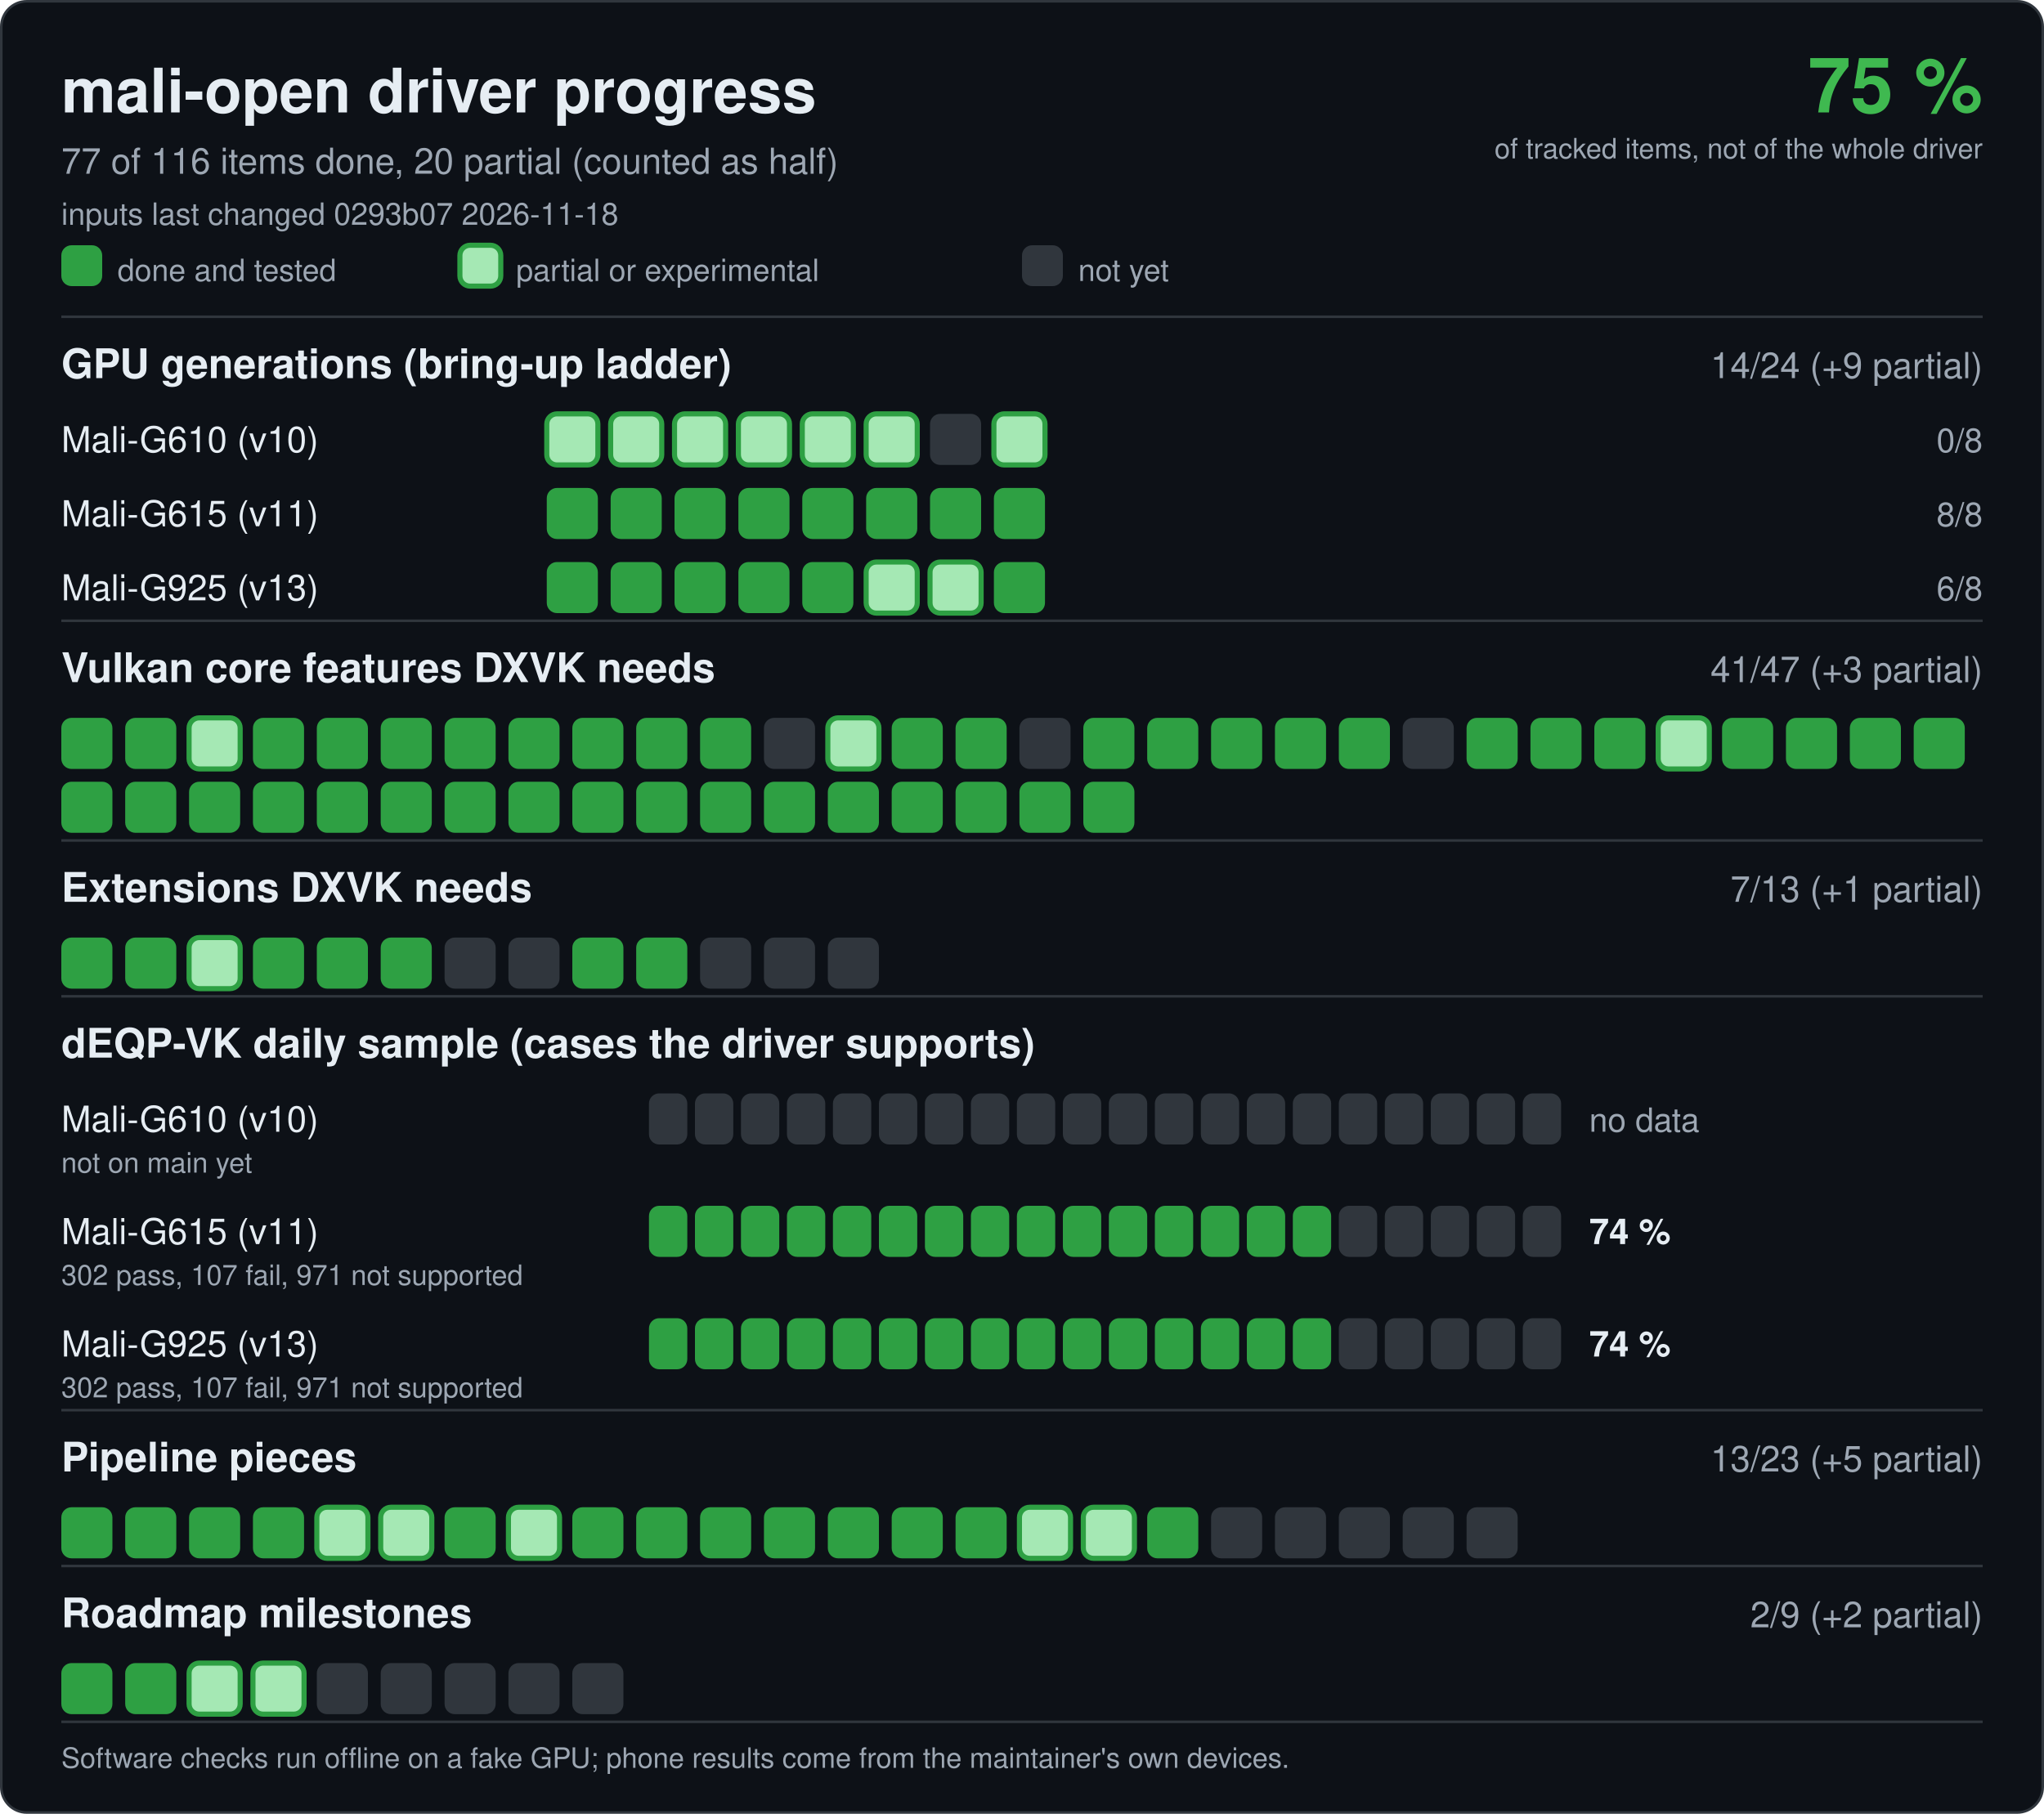
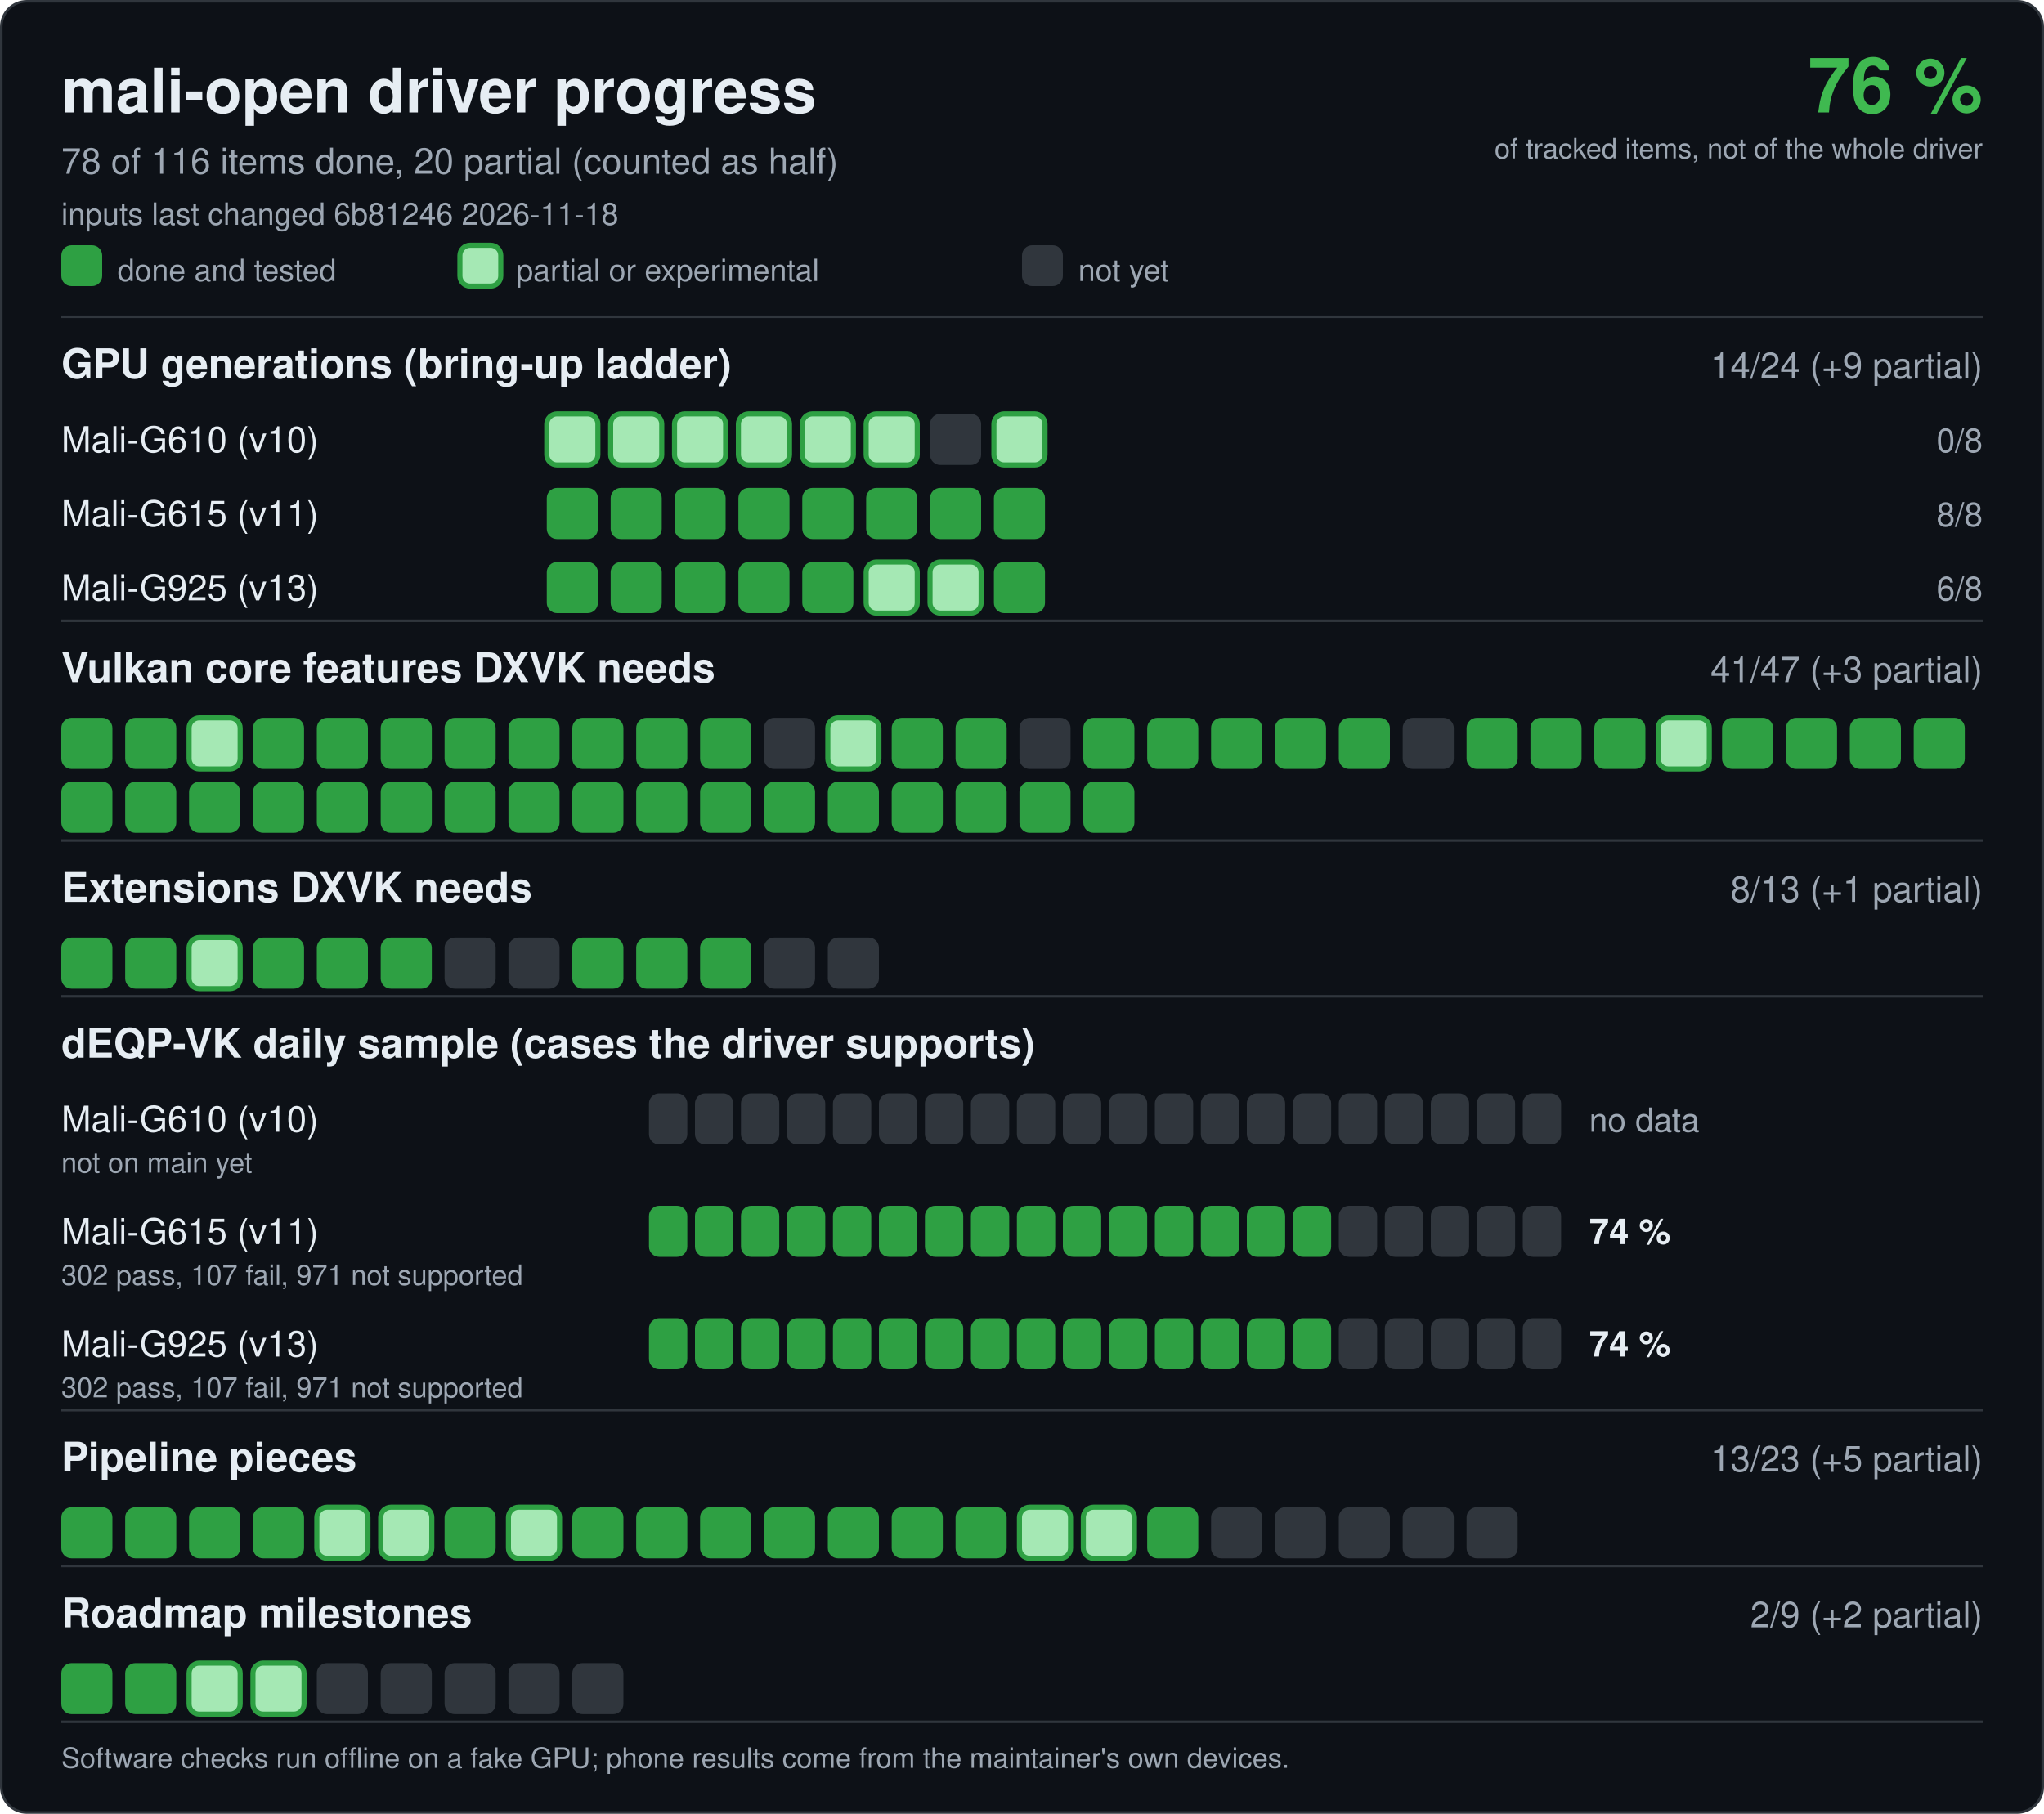
<svg xmlns="http://www.w3.org/2000/svg" width="800" height="710" viewBox="0 0 800 710" font-family="-apple-system,BlinkMacSystemFont,'Segoe UI',Helvetica,Arial,sans-serif" role="img" aria-labelledby="t d">
  <rect x="0.5" y="0.5" width="799" height="709" rx="10" fill="#0d1117" stroke="#30363d" />
  <text x="24" y="44" font-size="24" fill="#e6edf3" font-weight="bold" text-anchor="start">mali-open driver progress</text>
-   <text x="776" y="44" font-size="30" fill="#3fb950" font-weight="bold" text-anchor="end">75 %</text>
+   <text x="776" y="44" font-size="30" fill="#3fb950" font-weight="bold" text-anchor="end">76 %</text>
  <text x="776" y="62" font-size="11" fill="#9da7b3" font-weight="normal" text-anchor="end">of tracked items, not of the whole driver</text>
-   <text x="24" y="68" font-size="14" fill="#9da7b3" font-weight="normal" text-anchor="start">77 of 116 items done, 20 partial (counted as half)</text>
-   <text x="24" y="88" font-size="12" fill="#9da7b3">inputs last changed 0293b07 2026-11-18</text>
+   <text x="24" y="68" font-size="14" fill="#9da7b3" font-weight="normal" text-anchor="start">78 of 116 items done, 20 partial (counted as half)</text>
+   <text x="24" y="88" font-size="12" fill="#9da7b3">inputs last changed 6b81246 2026-11-18</text>
  <rect x="24" y="96" width="16" height="16" rx="4" fill="#2ea043" />
  <text x="46" y="110" font-size="12" fill="#9da7b3" font-weight="normal" text-anchor="start">done and tested</text>
  <rect x="180" y="96" width="16" height="16" rx="4" fill="#a5e8b4" stroke="#2ea043" stroke-width="2" />
  <text x="202" y="110" font-size="12" fill="#9da7b3" font-weight="normal" text-anchor="start">partial or experimental</text>
  <rect x="400" y="96" width="16" height="16" rx="4" fill="#30363d" />
  <text x="422" y="110" font-size="12" fill="#9da7b3" font-weight="normal" text-anchor="start">not yet</text>
  <line x1="24" y1="124" x2="776" y2="124" stroke="#30363d" />
  <text x="24" y="148" font-size="16" fill="#e6edf3" font-weight="bold" text-anchor="start">GPU generations (bring-up ladder)</text>
  <text x="776" y="148" font-size="14" fill="#9da7b3" font-weight="normal" text-anchor="end">14/24 (+9 partial)</text>
  <text x="24" y="177" font-size="14" fill="#e6edf3" font-weight="normal" text-anchor="start">Mali-G610 (v10)</text>
  <rect x="214" y="162" width="20" height="20" rx="4" fill="#a5e8b4" stroke="#2ea043" stroke-width="2" />
  <rect x="239" y="162" width="20" height="20" rx="4" fill="#a5e8b4" stroke="#2ea043" stroke-width="2" />
  <rect x="264" y="162" width="20" height="20" rx="4" fill="#a5e8b4" stroke="#2ea043" stroke-width="2" />
  <rect x="289" y="162" width="20" height="20" rx="4" fill="#a5e8b4" stroke="#2ea043" stroke-width="2" />
  <rect x="314" y="162" width="20" height="20" rx="4" fill="#a5e8b4" stroke="#2ea043" stroke-width="2" />
  <rect x="339" y="162" width="20" height="20" rx="4" fill="#a5e8b4" stroke="#2ea043" stroke-width="2" />
  <rect x="364" y="162" width="20" height="20" rx="4" fill="#30363d" />
  <rect x="389" y="162" width="20" height="20" rx="4" fill="#a5e8b4" stroke="#2ea043" stroke-width="2" />
  <text x="776" y="177" font-size="13" fill="#9da7b3" font-weight="normal" text-anchor="end">0/8</text>
  <text x="24" y="206" font-size="14" fill="#e6edf3" font-weight="normal" text-anchor="start">Mali-G615 (v11)</text>
  <rect x="214" y="191" width="20" height="20" rx="4" fill="#2ea043" />
  <rect x="239" y="191" width="20" height="20" rx="4" fill="#2ea043" />
  <rect x="264" y="191" width="20" height="20" rx="4" fill="#2ea043" />
  <rect x="289" y="191" width="20" height="20" rx="4" fill="#2ea043" />
  <rect x="314" y="191" width="20" height="20" rx="4" fill="#2ea043" />
  <rect x="339" y="191" width="20" height="20" rx="4" fill="#2ea043" />
  <rect x="364" y="191" width="20" height="20" rx="4" fill="#2ea043" />
  <rect x="389" y="191" width="20" height="20" rx="4" fill="#2ea043" />
  <text x="776" y="206" font-size="13" fill="#9da7b3" font-weight="normal" text-anchor="end">8/8</text>
  <text x="24" y="235" font-size="14" fill="#e6edf3" font-weight="normal" text-anchor="start">Mali-G925 (v13)</text>
  <rect x="214" y="220" width="20" height="20" rx="4" fill="#2ea043" />
  <rect x="239" y="220" width="20" height="20" rx="4" fill="#2ea043" />
  <rect x="264" y="220" width="20" height="20" rx="4" fill="#2ea043" />
  <rect x="289" y="220" width="20" height="20" rx="4" fill="#2ea043" />
  <rect x="314" y="220" width="20" height="20" rx="4" fill="#2ea043" />
  <rect x="339" y="220" width="20" height="20" rx="4" fill="#a5e8b4" stroke="#2ea043" stroke-width="2" />
  <rect x="364" y="220" width="20" height="20" rx="4" fill="#a5e8b4" stroke="#2ea043" stroke-width="2" />
  <rect x="389" y="220" width="20" height="20" rx="4" fill="#2ea043" />
  <text x="776" y="235" font-size="13" fill="#9da7b3" font-weight="normal" text-anchor="end">6/8</text>
  <line x1="24" y1="243" x2="776" y2="243" stroke="#30363d" />
  <text x="24" y="267" font-size="16" fill="#e6edf3" font-weight="bold" text-anchor="start">Vulkan core features DXVK needs</text>
  <text x="776" y="267" font-size="14" fill="#9da7b3" font-weight="normal" text-anchor="end">41/47 (+3 partial)</text>
  <rect x="24" y="281" width="20" height="20" rx="4" fill="#2ea043" />
  <rect x="49" y="281" width="20" height="20" rx="4" fill="#2ea043" />
  <rect x="74" y="281" width="20" height="20" rx="4" fill="#a5e8b4" stroke="#2ea043" stroke-width="2" />
  <rect x="99" y="281" width="20" height="20" rx="4" fill="#2ea043" />
  <rect x="124" y="281" width="20" height="20" rx="4" fill="#2ea043" />
  <rect x="149" y="281" width="20" height="20" rx="4" fill="#2ea043" />
  <rect x="174" y="281" width="20" height="20" rx="4" fill="#2ea043" />
  <rect x="199" y="281" width="20" height="20" rx="4" fill="#2ea043" />
  <rect x="224" y="281" width="20" height="20" rx="4" fill="#2ea043" />
  <rect x="249" y="281" width="20" height="20" rx="4" fill="#2ea043" />
  <rect x="274" y="281" width="20" height="20" rx="4" fill="#2ea043" />
  <rect x="299" y="281" width="20" height="20" rx="4" fill="#30363d" />
  <rect x="324" y="281" width="20" height="20" rx="4" fill="#a5e8b4" stroke="#2ea043" stroke-width="2" />
  <rect x="349" y="281" width="20" height="20" rx="4" fill="#2ea043" />
  <rect x="374" y="281" width="20" height="20" rx="4" fill="#2ea043" />
  <rect x="399" y="281" width="20" height="20" rx="4" fill="#30363d" />
  <rect x="424" y="281" width="20" height="20" rx="4" fill="#2ea043" />
  <rect x="449" y="281" width="20" height="20" rx="4" fill="#2ea043" />
  <rect x="474" y="281" width="20" height="20" rx="4" fill="#2ea043" />
  <rect x="499" y="281" width="20" height="20" rx="4" fill="#2ea043" />
  <rect x="524" y="281" width="20" height="20" rx="4" fill="#2ea043" />
  <rect x="549" y="281" width="20" height="20" rx="4" fill="#30363d" />
  <rect x="574" y="281" width="20" height="20" rx="4" fill="#2ea043" />
  <rect x="599" y="281" width="20" height="20" rx="4" fill="#2ea043" />
  <rect x="624" y="281" width="20" height="20" rx="4" fill="#2ea043" />
  <rect x="649" y="281" width="20" height="20" rx="4" fill="#a5e8b4" stroke="#2ea043" stroke-width="2" />
  <rect x="674" y="281" width="20" height="20" rx="4" fill="#2ea043" />
  <rect x="699" y="281" width="20" height="20" rx="4" fill="#2ea043" />
  <rect x="724" y="281" width="20" height="20" rx="4" fill="#2ea043" />
  <rect x="749" y="281" width="20" height="20" rx="4" fill="#2ea043" />
  <rect x="24" y="306" width="20" height="20" rx="4" fill="#2ea043" />
  <rect x="49" y="306" width="20" height="20" rx="4" fill="#2ea043" />
  <rect x="74" y="306" width="20" height="20" rx="4" fill="#2ea043" />
  <rect x="99" y="306" width="20" height="20" rx="4" fill="#2ea043" />
  <rect x="124" y="306" width="20" height="20" rx="4" fill="#2ea043" />
  <rect x="149" y="306" width="20" height="20" rx="4" fill="#2ea043" />
  <rect x="174" y="306" width="20" height="20" rx="4" fill="#2ea043" />
  <rect x="199" y="306" width="20" height="20" rx="4" fill="#2ea043" />
  <rect x="224" y="306" width="20" height="20" rx="4" fill="#2ea043" />
  <rect x="249" y="306" width="20" height="20" rx="4" fill="#2ea043" />
  <rect x="274" y="306" width="20" height="20" rx="4" fill="#2ea043" />
  <rect x="299" y="306" width="20" height="20" rx="4" fill="#2ea043" />
  <rect x="324" y="306" width="20" height="20" rx="4" fill="#2ea043" />
  <rect x="349" y="306" width="20" height="20" rx="4" fill="#2ea043" />
  <rect x="374" y="306" width="20" height="20" rx="4" fill="#2ea043" />
  <rect x="399" y="306" width="20" height="20" rx="4" fill="#2ea043" />
  <rect x="424" y="306" width="20" height="20" rx="4" fill="#2ea043" />
  <line x1="24" y1="329" x2="776" y2="329" stroke="#30363d" />
  <text x="24" y="353" font-size="16" fill="#e6edf3" font-weight="bold" text-anchor="start">Extensions DXVK needs</text>
-   <text x="776" y="353" font-size="14" fill="#9da7b3" font-weight="normal" text-anchor="end">7/13 (+1 partial)</text>
+   <text x="776" y="353" font-size="14" fill="#9da7b3" font-weight="normal" text-anchor="end">8/13 (+1 partial)</text>
  <rect x="24" y="367" width="20" height="20" rx="4" fill="#2ea043" />
  <rect x="49" y="367" width="20" height="20" rx="4" fill="#2ea043" />
  <rect x="74" y="367" width="20" height="20" rx="4" fill="#a5e8b4" stroke="#2ea043" stroke-width="2" />
  <rect x="99" y="367" width="20" height="20" rx="4" fill="#2ea043" />
  <rect x="124" y="367" width="20" height="20" rx="4" fill="#2ea043" />
  <rect x="149" y="367" width="20" height="20" rx="4" fill="#2ea043" />
  <rect x="174" y="367" width="20" height="20" rx="4" fill="#30363d" />
  <rect x="199" y="367" width="20" height="20" rx="4" fill="#30363d" />
  <rect x="224" y="367" width="20" height="20" rx="4" fill="#2ea043" />
  <rect x="249" y="367" width="20" height="20" rx="4" fill="#2ea043" />
-   <rect x="274" y="367" width="20" height="20" rx="4" fill="#30363d" />
+   <rect x="274" y="367" width="20" height="20" rx="4" fill="#2ea043" />
  <rect x="299" y="367" width="20" height="20" rx="4" fill="#30363d" />
  <rect x="324" y="367" width="20" height="20" rx="4" fill="#30363d" />
  <line x1="24" y1="390" x2="776" y2="390" stroke="#30363d" />
  <text x="24" y="414" font-size="16" fill="#e6edf3" font-weight="bold" text-anchor="start">dEQP-VK daily sample (cases the driver supports)</text>
  <text x="24" y="443" font-size="14" fill="#e6edf3" font-weight="normal" text-anchor="start">Mali-G610 (v10)</text>
  <rect x="254" y="428" width="15" height="20" rx="4" fill="#30363d" />
  <rect x="272" y="428" width="15" height="20" rx="4" fill="#30363d" />
  <rect x="290" y="428" width="15" height="20" rx="4" fill="#30363d" />
  <rect x="308" y="428" width="15" height="20" rx="4" fill="#30363d" />
  <rect x="326" y="428" width="15" height="20" rx="4" fill="#30363d" />
  <rect x="344" y="428" width="15" height="20" rx="4" fill="#30363d" />
  <rect x="362" y="428" width="15" height="20" rx="4" fill="#30363d" />
  <rect x="380" y="428" width="15" height="20" rx="4" fill="#30363d" />
  <rect x="398" y="428" width="15" height="20" rx="4" fill="#30363d" />
  <rect x="416" y="428" width="15" height="20" rx="4" fill="#30363d" />
  <rect x="434" y="428" width="15" height="20" rx="4" fill="#30363d" />
  <rect x="452" y="428" width="15" height="20" rx="4" fill="#30363d" />
  <rect x="470" y="428" width="15" height="20" rx="4" fill="#30363d" />
  <rect x="488" y="428" width="15" height="20" rx="4" fill="#30363d" />
  <rect x="506" y="428" width="15" height="20" rx="4" fill="#30363d" />
  <rect x="524" y="428" width="15" height="20" rx="4" fill="#30363d" />
  <rect x="542" y="428" width="15" height="20" rx="4" fill="#30363d" />
  <rect x="560" y="428" width="15" height="20" rx="4" fill="#30363d" />
  <rect x="578" y="428" width="15" height="20" rx="4" fill="#30363d" />
  <rect x="596" y="428" width="15" height="20" rx="4" fill="#30363d" />
  <text x="622" y="443" font-size="13" fill="#9da7b3" font-weight="normal" text-anchor="start">no data</text>
  <text x="24" y="459" font-size="11" fill="#9da7b3" font-weight="normal" text-anchor="start">not on main yet</text>
  <text x="24" y="487" font-size="14" fill="#e6edf3" font-weight="normal" text-anchor="start">Mali-G615 (v11)</text>
  <rect x="254" y="472" width="15" height="20" rx="4" fill="#2ea043" />
  <rect x="272" y="472" width="15" height="20" rx="4" fill="#2ea043" />
  <rect x="290" y="472" width="15" height="20" rx="4" fill="#2ea043" />
  <rect x="308" y="472" width="15" height="20" rx="4" fill="#2ea043" />
  <rect x="326" y="472" width="15" height="20" rx="4" fill="#2ea043" />
  <rect x="344" y="472" width="15" height="20" rx="4" fill="#2ea043" />
  <rect x="362" y="472" width="15" height="20" rx="4" fill="#2ea043" />
  <rect x="380" y="472" width="15" height="20" rx="4" fill="#2ea043" />
  <rect x="398" y="472" width="15" height="20" rx="4" fill="#2ea043" />
  <rect x="416" y="472" width="15" height="20" rx="4" fill="#2ea043" />
  <rect x="434" y="472" width="15" height="20" rx="4" fill="#2ea043" />
  <rect x="452" y="472" width="15" height="20" rx="4" fill="#2ea043" />
  <rect x="470" y="472" width="15" height="20" rx="4" fill="#2ea043" />
  <rect x="488" y="472" width="15" height="20" rx="4" fill="#2ea043" />
  <rect x="506" y="472" width="15" height="20" rx="4" fill="#2ea043" />
  <rect x="524" y="472" width="15" height="20" rx="4" fill="#30363d" />
  <rect x="542" y="472" width="15" height="20" rx="4" fill="#30363d" />
  <rect x="560" y="472" width="15" height="20" rx="4" fill="#30363d" />
  <rect x="578" y="472" width="15" height="20" rx="4" fill="#30363d" />
  <rect x="596" y="472" width="15" height="20" rx="4" fill="#30363d" />
  <text x="622" y="487" font-size="14" fill="#e6edf3" font-weight="bold" text-anchor="start">74 %</text>
  <text x="24" y="503" font-size="11" fill="#9da7b3" font-weight="normal" text-anchor="start">302 pass, 107 fail, 971 not supported</text>
  <text x="24" y="531" font-size="14" fill="#e6edf3" font-weight="normal" text-anchor="start">Mali-G925 (v13)</text>
  <rect x="254" y="516" width="15" height="20" rx="4" fill="#2ea043" />
  <rect x="272" y="516" width="15" height="20" rx="4" fill="#2ea043" />
  <rect x="290" y="516" width="15" height="20" rx="4" fill="#2ea043" />
  <rect x="308" y="516" width="15" height="20" rx="4" fill="#2ea043" />
  <rect x="326" y="516" width="15" height="20" rx="4" fill="#2ea043" />
  <rect x="344" y="516" width="15" height="20" rx="4" fill="#2ea043" />
  <rect x="362" y="516" width="15" height="20" rx="4" fill="#2ea043" />
  <rect x="380" y="516" width="15" height="20" rx="4" fill="#2ea043" />
  <rect x="398" y="516" width="15" height="20" rx="4" fill="#2ea043" />
  <rect x="416" y="516" width="15" height="20" rx="4" fill="#2ea043" />
  <rect x="434" y="516" width="15" height="20" rx="4" fill="#2ea043" />
  <rect x="452" y="516" width="15" height="20" rx="4" fill="#2ea043" />
  <rect x="470" y="516" width="15" height="20" rx="4" fill="#2ea043" />
  <rect x="488" y="516" width="15" height="20" rx="4" fill="#2ea043" />
  <rect x="506" y="516" width="15" height="20" rx="4" fill="#2ea043" />
  <rect x="524" y="516" width="15" height="20" rx="4" fill="#30363d" />
  <rect x="542" y="516" width="15" height="20" rx="4" fill="#30363d" />
  <rect x="560" y="516" width="15" height="20" rx="4" fill="#30363d" />
  <rect x="578" y="516" width="15" height="20" rx="4" fill="#30363d" />
  <rect x="596" y="516" width="15" height="20" rx="4" fill="#30363d" />
  <text x="622" y="531" font-size="14" fill="#e6edf3" font-weight="bold" text-anchor="start">74 %</text>
  <text x="24" y="547" font-size="11" fill="#9da7b3" font-weight="normal" text-anchor="start">302 pass, 107 fail, 971 not supported</text>
  <line x1="24" y1="552" x2="776" y2="552" stroke="#30363d" />
  <text x="24" y="576" font-size="16" fill="#e6edf3" font-weight="bold" text-anchor="start">Pipeline pieces</text>
  <text x="776" y="576" font-size="14" fill="#9da7b3" font-weight="normal" text-anchor="end">13/23 (+5 partial)</text>
  <rect x="24" y="590" width="20" height="20" rx="4" fill="#2ea043" />
  <rect x="49" y="590" width="20" height="20" rx="4" fill="#2ea043" />
  <rect x="74" y="590" width="20" height="20" rx="4" fill="#2ea043" />
  <rect x="99" y="590" width="20" height="20" rx="4" fill="#2ea043" />
  <rect x="124" y="590" width="20" height="20" rx="4" fill="#a5e8b4" stroke="#2ea043" stroke-width="2" />
  <rect x="149" y="590" width="20" height="20" rx="4" fill="#a5e8b4" stroke="#2ea043" stroke-width="2" />
  <rect x="174" y="590" width="20" height="20" rx="4" fill="#2ea043" />
  <rect x="199" y="590" width="20" height="20" rx="4" fill="#a5e8b4" stroke="#2ea043" stroke-width="2" />
  <rect x="224" y="590" width="20" height="20" rx="4" fill="#2ea043" />
  <rect x="249" y="590" width="20" height="20" rx="4" fill="#2ea043" />
  <rect x="274" y="590" width="20" height="20" rx="4" fill="#2ea043" />
  <rect x="299" y="590" width="20" height="20" rx="4" fill="#2ea043" />
  <rect x="324" y="590" width="20" height="20" rx="4" fill="#2ea043" />
  <rect x="349" y="590" width="20" height="20" rx="4" fill="#2ea043" />
  <rect x="374" y="590" width="20" height="20" rx="4" fill="#2ea043" />
  <rect x="399" y="590" width="20" height="20" rx="4" fill="#a5e8b4" stroke="#2ea043" stroke-width="2" />
  <rect x="424" y="590" width="20" height="20" rx="4" fill="#a5e8b4" stroke="#2ea043" stroke-width="2" />
  <rect x="449" y="590" width="20" height="20" rx="4" fill="#2ea043" />
  <rect x="474" y="590" width="20" height="20" rx="4" fill="#30363d" />
  <rect x="499" y="590" width="20" height="20" rx="4" fill="#30363d" />
  <rect x="524" y="590" width="20" height="20" rx="4" fill="#30363d" />
  <rect x="549" y="590" width="20" height="20" rx="4" fill="#30363d" />
  <rect x="574" y="590" width="20" height="20" rx="4" fill="#30363d" />
  <line x1="24" y1="613" x2="776" y2="613" stroke="#30363d" />
  <text x="24" y="637" font-size="16" fill="#e6edf3" font-weight="bold" text-anchor="start">Roadmap milestones</text>
  <text x="776" y="637" font-size="14" fill="#9da7b3" font-weight="normal" text-anchor="end">2/9 (+2 partial)</text>
  <rect x="24" y="651" width="20" height="20" rx="4" fill="#2ea043" />
  <rect x="49" y="651" width="20" height="20" rx="4" fill="#2ea043" />
  <rect x="74" y="651" width="20" height="20" rx="4" fill="#a5e8b4" stroke="#2ea043" stroke-width="2" />
  <rect x="99" y="651" width="20" height="20" rx="4" fill="#a5e8b4" stroke="#2ea043" stroke-width="2" />
  <rect x="124" y="651" width="20" height="20" rx="4" fill="#30363d" />
  <rect x="149" y="651" width="20" height="20" rx="4" fill="#30363d" />
  <rect x="174" y="651" width="20" height="20" rx="4" fill="#30363d" />
  <rect x="199" y="651" width="20" height="20" rx="4" fill="#30363d" />
  <rect x="224" y="651" width="20" height="20" rx="4" fill="#30363d" />
  <line x1="24" y1="674" x2="776" y2="674" stroke="#30363d" />
  <text x="24" y="692" font-size="11" fill="#9da7b3" font-weight="normal" text-anchor="start">Software checks run offline on a fake GPU; phone results come from the maintainer's own devices.</text>
</svg>
